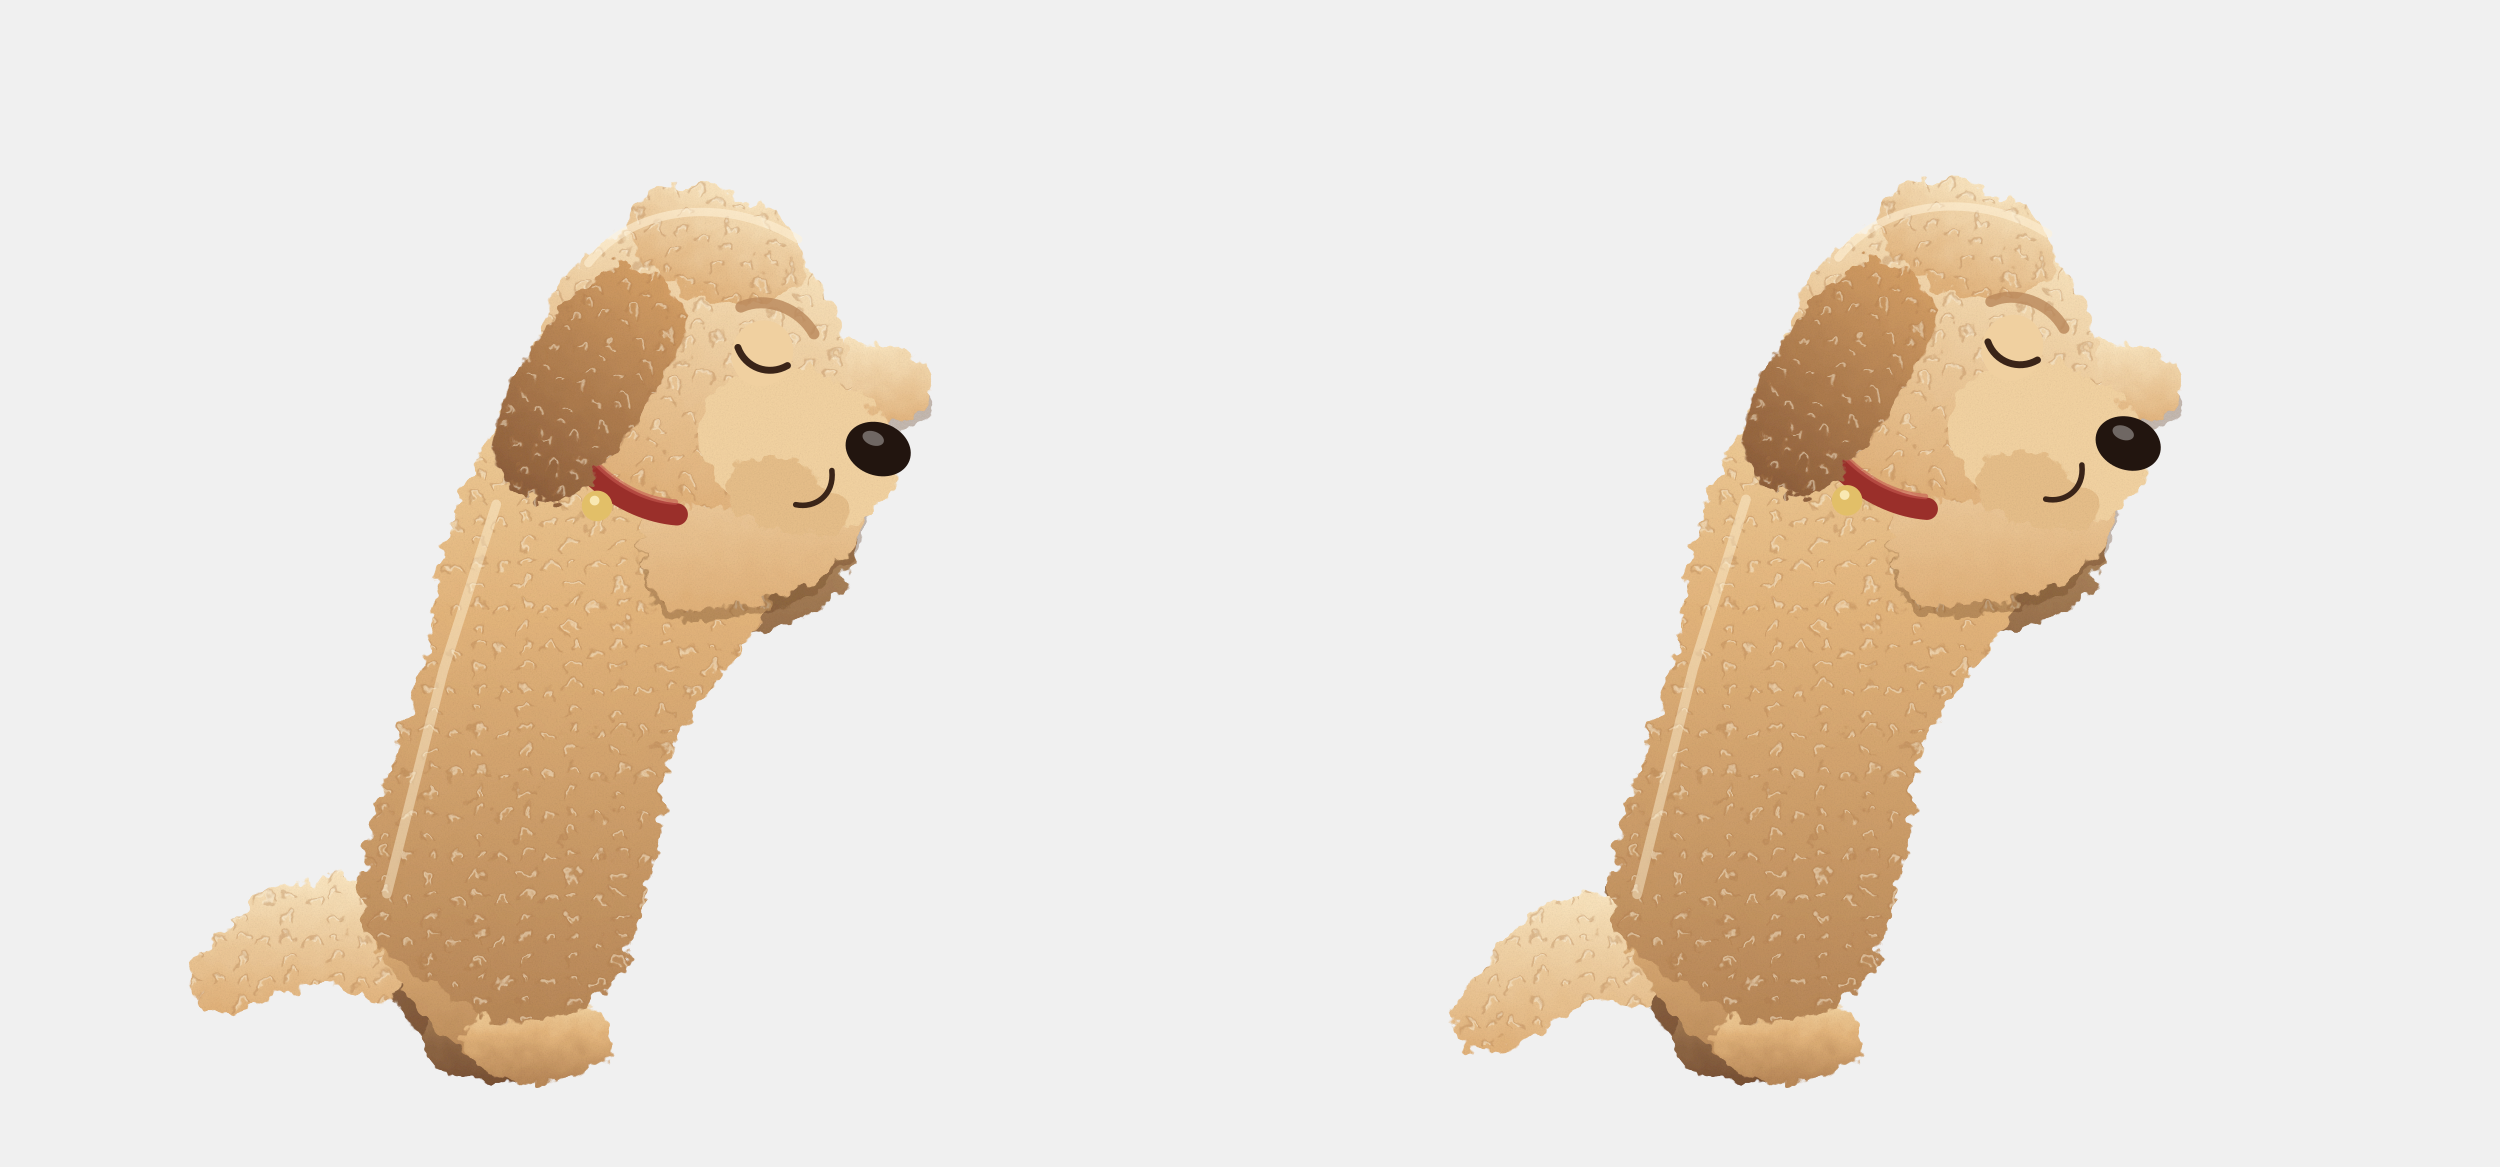
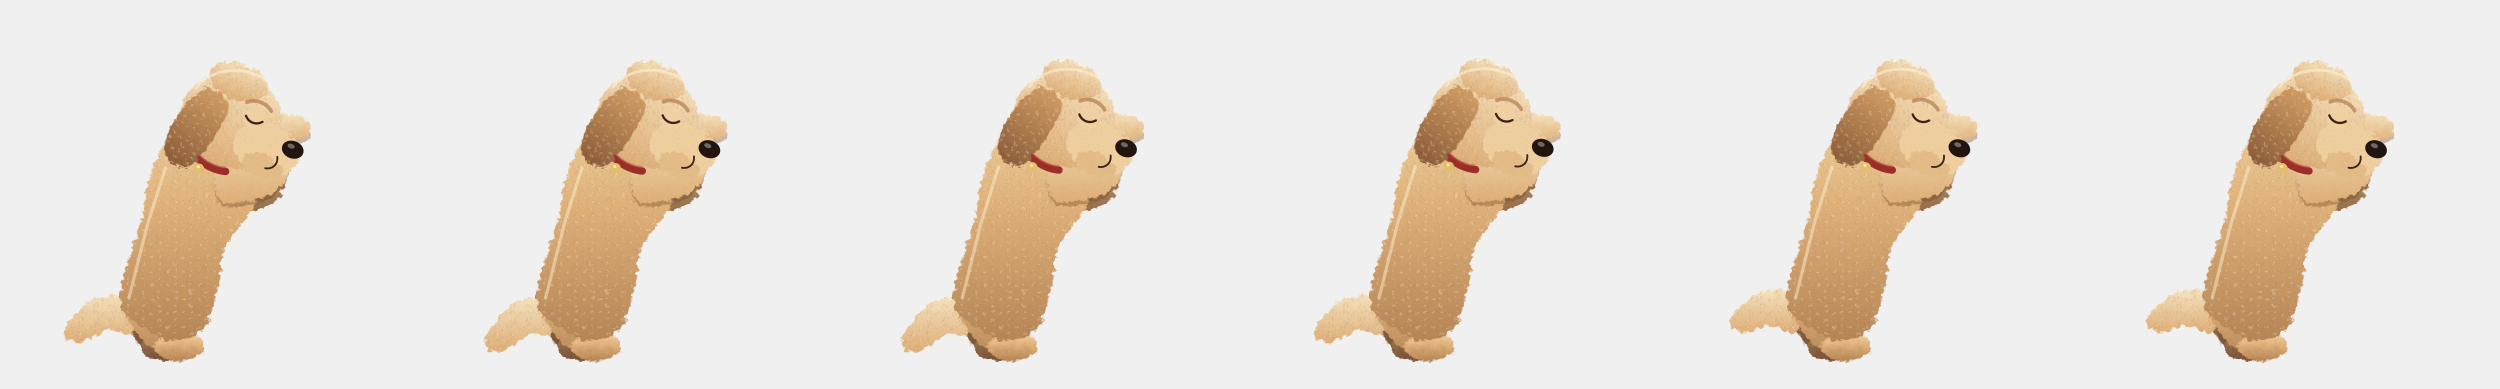
- <svg xmlns="http://www.w3.org/2000/svg" width="1800" height="840" viewBox="0 0 1800 840">
+ <svg xmlns="http://www.w3.org/2000/svg" width="5400" height="840" viewBox="0 0 5400 840">
  <defs>
    <filter id="fluffy" x="-15%" y="-15%" width="130%" height="130%">
      <feTurbulence type="fractalNoise" baseFrequency="0.07" numOctaves="3" seed="11" result="noise" />
      <feDisplacementMap in="SourceGraphic" in2="noise" scale="18" xChannelSelector="R" yChannelSelector="G" result="displaced" />
      <feTurbulence type="fractalNoise" baseFrequency="0.9" numOctaves="2" seed="5" result="fine" />
      <feColorMatrix in="fine" type="saturate" values="0" result="mono" />
      <feComponentTransfer in="mono" result="faint">
        <feFuncA type="table" tableValues="0 0.2" />
      </feComponentTransfer>
      <feComposite in="faint" in2="displaced" operator="in" result="grain" />
      <feBlend in="grain" in2="displaced" mode="multiply" />
    </filter>
    <filter id="grain" x="-10%" y="-10%" width="120%" height="120%">
      <feTurbulence type="fractalNoise" baseFrequency="0.85" numOctaves="2" seed="4" result="noise" />
      <feColorMatrix in="noise" type="saturate" values="0" result="mono" />
      <feComponentTransfer in="mono" result="faint">
        <feFuncA type="table" tableValues="0 0.16" />
      </feComponentTransfer>
      <feComposite in="faint" in2="SourceGraphic" operator="in" result="grain_on_shape" />
      <feBlend in="grain_on_shape" in2="SourceGraphic" mode="multiply" />
    </filter>
    <pattern id="curls" width="34" height="30" patternUnits="userSpaceOnUse">
      <path d="M 5,12 C 3,4 14,2 15,9 M 21,25 C 19,17 30,15 31,22 M 23,6 C 22,0 31,0 31,5" fill="none" stroke="#b07a4a" stroke-width="2" stroke-linecap="round" opacity="0.32" />
      <path d="M 7,9 C 7,5 12,4 13,8 M 23,22 C 23,18 28,17 29,21 M 25,4 C 25,2 29,2 29,4" fill="none" stroke="#fff4dc" stroke-width="1.8" stroke-linecap="round" opacity="0.5" />
    </pattern>
    <linearGradient id="coat" x1="0" y1="0" x2="0" y2="1">
      <stop offset="0" stop-color="#f8dcaa" />
      <stop offset="0.45" stop-color="#e4b57c" />
      <stop offset="1" stop-color="#b98858" />
    </linearGradient>
    <linearGradient id="coat_dark" x1="0" y1="0" x2="0" y2="1">
      <stop offset="0" stop-color="#d9a76e" />
      <stop offset="1" stop-color="#94643f" />
    </linearGradient>
    <linearGradient id="coat_light" x1="0" y1="0" x2="0" y2="1">
      <stop offset="0" stop-color="#fbe6c0" />
      <stop offset="1" stop-color="#e2b27a" />
    </linearGradient>
    <linearGradient id="ear" x1="0" y1="0" x2="0" y2="1">
      <stop offset="0" stop-color="#d6a066" />
      <stop offset="1" stop-color="#8e5f3b" />
    </linearGradient>
    <radialGradient id="eye_shine" cx="0.35" cy="0.35" r="0.6">
      <stop offset="0" stop-color="#5a3a26" />
      <stop offset="1" stop-color="#160d08" />
    </radialGradient>
    <filter id="far_side">
      <feColorMatrix type="matrix" values="0.64 0 0 0 0 0 0.64 0 0 0 0 0 0.7 0 0 0 0 0 1 0" />
    </filter>
  </defs>
  <g id="frame_0" transform="translate(420,760)">
    <g filter="url(#fluffy)">
      <g filter="url(#far_side)">
        <path d="M 51.5,-303 C 73.9,-291.6 156.7,-304.1 180.2,-330.3 C 203.8,-356.5 201.8,-437.6 192.9,-459.9 C 184.1,-482.2 138.1,-476.7 127.1,-464.1 C 116,-451.4 140.1,-395 126.6,-384.1 C 113,-373.2 58.2,-412.3 45.7,-398.8 C 33.2,-385.3 29,-314.4 51.5,-303 Z" fill="url(#coat)" />
        <ellipse cx="168" cy="-462" rx="54" ry="31" fill="url(#coat)" />
        <path d="M -37.1,-182.1 C -62.6,-191.3 -155,-147.1 -165.1,-115.8 C -175.2,-84.4 -118.1,-8.3 -97.7,6 C -77.2,20.3 -43.7,-15 -42.3,-30 C -41,-45 -94.5,-79.1 -89.4,-84.3 C -84.3,-89.4 -20.6,-44.4 -11.8,-60.7 C -3.1,-77 -11.5,-172.9 -37.1,-182.1 Z" fill="url(#coat_dark)" />
        <ellipse cx="-62" cy="-12" rx="54" ry="31" fill="url(#coat_dark)" />
      </g>
-       <path d="M -127.4,-111.7 C -139.1,-125.6 -183.7,-133 -209.1,-125.5 C -234.5,-118 -271.5,-82.4 -280,-66.8 C -288.6,-51.2 -274.6,-34.6 -260.3,-32 C -246,-29.4 -214.3,-49.3 -194,-51 C -173.7,-52.8 -149.6,-32.5 -138.5,-42.6 C -127.4,-52.8 -115.6,-97.9 -127.4,-111.7 Z" fill="url(#coat_light)" />
-       <path d="M -127.4,-111.7 C -139.1,-125.6 -183.7,-133 -209.1,-125.5 C -234.5,-118 -271.5,-82.4 -280,-66.8 C -288.6,-51.2 -274.6,-34.6 -260.3,-32 C -246,-29.4 -214.3,-49.3 -194,-51 C -173.7,-52.8 -149.6,-32.5 -138.5,-42.6 C -127.4,-52.8 -115.6,-97.9 -127.4,-111.7 Z" fill="url(#curls)" />
+       <path d="M -130.7,-112.1 C -143.3,-124.7 -186.5,-127.8 -211.1,-117.8 C -235.6,-107.8 -270.6,-68.8 -278,-52.3 C -285.4,-35.9 -270.3,-20.5 -255.4,-19.3 C -240.5,-18.1 -208.6,-41.4 -188.6,-45.2 C -168.6,-49 -144.9,-31.1 -135.2,-42.3 C -125.6,-53.4 -118.1,-99.5 -130.7,-112.1 Z" fill="url(#coat_light)" />
+       <path d="M -130.7,-112.1 C -143.3,-124.7 -186.5,-127.8 -211.1,-117.8 C -235.6,-107.8 -270.6,-68.8 -278,-52.3 C -285.4,-35.9 -270.3,-20.5 -255.4,-19.3 C -240.5,-18.1 -208.6,-41.4 -188.6,-45.2 C -168.6,-49 -144.9,-31.1 -135.2,-42.3 C -125.6,-53.4 -118.1,-99.5 -130.7,-112.1 Z" fill="url(#curls)" />
      <path d="M -49.2,-196.5 C -76.7,-198.6 -150.1,-131.6 -152.8,-97 C -155.5,-62.5 -88.2,0.4 -65.2,10.8 C -42.2,21.2 -14.3,-19.2 -14.8,-34.8 C -15.2,-50.4 -72.5,-74.5 -68,-82.8 C -63.5,-91 9.3,-65.4 12.4,-84.3 C 15.6,-103.3 -21.6,-194.4 -49.2,-196.5 Z" fill="url(#coat)" />
      <ellipse cx="-32" cy="-12" rx="54" ry="31" fill="url(#coat)" />
      <path d="M -83.4,-35.2 C -103.5,-46 -143.6,-68.4 -155.3,-89.5 C -166.9,-110.7 -159.8,-130.3 -153.1,-162.3 C -146.4,-194.4 -126.1,-241.5 -115.1,-281.8 C -104,-322.2 -106.6,-359.7 -86.6,-404.4 C -66.5,-449.1 -21.1,-549.1 5,-550 C 31.1,-550.9 59.3,-426.8 70,-410 C 80.7,-393.2 59.1,-451.2 69.4,-449.2 C 79.7,-447.2 120.4,-417.2 131.8,-397.9 C 143.1,-378.6 148.3,-362.1 137.4,-333.1 C 126.4,-304.2 80.1,-254.9 66,-224.2 C 51.9,-193.6 59.9,-177.7 52.7,-149.3 C 45.4,-120.9 36.8,-74.8 22.3,-54 C 7.9,-33.3 -16.6,-27.9 -34.2,-24.8 C -51.8,-21.6 -63.2,-24.4 -83.4,-35.2 Z" fill="url(#coat)" />
      <path d="M -83.4,-35.2 C -103.5,-46 -143.6,-68.4 -155.3,-89.5 C -166.9,-110.7 -159.8,-130.3 -153.1,-162.3 C -146.4,-194.4 -126.1,-241.5 -115.1,-281.8 C -104,-322.2 -106.6,-359.7 -86.6,-404.4 C -66.5,-449.1 -21.1,-549.1 5,-550 C 31.1,-550.9 59.3,-426.8 70,-410 C 80.7,-393.2 59.1,-451.2 69.4,-449.2 C 79.7,-447.2 120.4,-417.2 131.8,-397.9 C 143.1,-378.6 148.3,-362.1 137.4,-333.1 C 126.4,-304.2 80.1,-254.9 66,-224.2 C 51.9,-193.6 59.9,-177.7 52.7,-149.3 C 45.4,-120.9 36.8,-74.8 22.3,-54 C 7.9,-33.3 -16.6,-27.9 -34.2,-24.8 C -51.8,-21.6 -63.2,-24.4 -83.4,-35.2 Z" fill="url(#curls)" />
      <g transform="translate(0,8)" opacity="0.35">
        <path d="M 59.8,-324.2 C 82,-313.8 155.8,-328.5 182.6,-353.2 C 209.4,-377.9 224.4,-449.5 220.6,-472.6 C 216.7,-495.6 173.6,-501.8 159.4,-491.4 C 145.2,-481.1 153.7,-422.8 135.4,-410.2 C 117.1,-397.6 62.1,-430 49.5,-415.7 C 36.9,-401.4 37.6,-334.7 59.8,-324.2 Z" fill="#6b4320" />
        <ellipse cx="198" cy="-482" rx="54" ry="31" fill="#6b4320" />
      </g>
      <path d="M 59.8,-324.2 C 82,-313.8 155.8,-328.5 182.6,-353.2 C 209.4,-377.9 224.4,-449.5 220.6,-472.6 C 216.7,-495.6 173.6,-501.8 159.4,-491.4 C 145.2,-481.1 153.7,-422.8 135.4,-410.2 C 117.1,-397.6 62.1,-430 49.5,-415.7 C 36.9,-401.4 37.6,-334.7 59.8,-324.2 Z" fill="url(#coat_light)" />
      <ellipse cx="198" cy="-482" rx="54" ry="31" fill="url(#coat_light)" />
    </g>
    <path d="M -141.4,-116.6 L -100.8,-277.3 L -62.7,-396.8" fill="none" stroke="#fff3d8" stroke-width="7" stroke-linecap="round" opacity="0.45" />
    <g transform="translate(80,-500) rotate(20.1)">
      <g filter="url(#fluffy)">
        <ellipse cx="0" cy="0" rx="112" ry="104" fill="url(#coat_light)" />
        <ellipse cx="0" cy="0" rx="112" ry="104" fill="url(#curls)" />
        <ellipse cx="-14" cy="-84" rx="66" ry="40" fill="url(#coat_light)" />
        <ellipse cx="-14" cy="-84" rx="66" ry="40" fill="url(#curls)" />
        <ellipse cx="92" cy="34" rx="74" ry="56" fill="#f3d3a2" />
        <ellipse cx="96" cy="70" rx="46" ry="26" fill="#e7bf8a" />
      </g>
      <path d="M 120,40 C 128,56 118,70 104,72" fill="none" stroke="#3a2418" stroke-width="4" stroke-linecap="round" />
      <ellipse cx="146" cy="14" rx="24" ry="19" fill="#22150f" />
      <ellipse cx="140" cy="8" rx="8" ry="5" fill="#ffffff" opacity="0.35" />
      <ellipse cx="44" cy="-22" rx="19" ry="21" fill="url(#eye_shine)" />
      <circle cx="50" cy="-30" r="6" fill="#ffffff" opacity="0.9" />
      <circle cx="38" cy="-14" r="2.5" fill="#ffffff" opacity="0.5" />
      <path d="M 18,-48 C 32,-62 58,-62 74,-48" fill="none" stroke="#b9875a" stroke-width="8" stroke-linecap="round" opacity="0.8" />
      <path d="M -96,-40 C -80,-90 -20,-120 40,-108" fill="none" stroke="#fff3d8" stroke-width="6" stroke-linecap="round" opacity="0.55" />
      <path d="M -86,64 C -60,104 -10,118 26,108" fill="none" stroke="#9a2f2a" stroke-width="16" stroke-linecap="round" />
      <path d="M -80,60 C -56,96 -10,110 22,100" fill="none" stroke="#c45a50" stroke-width="4" stroke-linecap="round" opacity="0.6" />
      <circle cx="-30" cy="122" r="11" fill="#e2bf68" />
      <circle cx="-33" cy="119" r="3.5" fill="#fff2c4" opacity="0.8" />
      <ellipse cx="44" cy="-22" rx="22" ry="24" fill="#f0d0a0" />
      <path d="M 26,-20 C 36,-8 54,-8 64,-20" fill="none" stroke="#3a2418" stroke-width="5" stroke-linecap="round" />
    </g>
    <g transform="translate(52.9,-548.2) rotate(34.4) scale(0.92)">
      <g filter="url(#fluffy)">
        <path d="M -40,0 C -62,40 -64,120 -40,170 C -20,196 20,196 34,168 C 50,120 44,40 30,0 C 10,-14 -20,-14 -40,0 Z" fill="url(#ear)" />
        <path d="M -40,0 C -62,40 -64,120 -40,170 C -20,196 20,196 34,168 C 50,120 44,40 30,0 C 10,-14 -20,-14 -40,0 Z" fill="url(#curls)" />
      </g>
    </g>
  </g>
  <g id="frame_1" transform="translate(1320,760)">
    <g filter="url(#fluffy)">
      <g filter="url(#far_side)">
+         <path d="M 51,-304 C 73.3,-292.4 156.5,-304.2 180.2,-330.2 C 203.8,-356.2 201.8,-437.6 192.9,-459.9 C 184.1,-482.3 138.1,-476.7 127.1,-464.1 C 116,-451.4 140.2,-394.9 126.8,-384.2 C 113.3,-373.5 58.8,-413.3 46.2,-399.9 C 33.6,-386.5 28.7,-315.6 51,-304 Z" fill="url(#coat)" />
+         <ellipse cx="168" cy="-462" rx="54" ry="31" fill="url(#coat)" />
+         <path d="M -37,-182.1 C -62.6,-191.3 -155,-147.2 -165.1,-115.8 C -175.2,-84.5 -118.1,-8.3 -97.7,6 C -77.2,20.3 -43.7,-14.9 -42.3,-30 C -40.9,-45 -94.5,-79.2 -89.4,-84.3 C -84.3,-89.4 -20.5,-44.4 -11.8,-60.7 C -3.1,-77 -11.5,-172.9 -37,-182.1 Z" fill="url(#coat_dark)" />
+         <ellipse cx="-62" cy="-12" rx="54" ry="31" fill="url(#coat_dark)" />
+       </g>
+       <path d="M -136.7,-111.9 C -150.6,-122.2 -190.1,-118 -212.5,-104 C -234.9,-90 -265.7,-45.6 -271,-28 C -276.2,-10.5 -259.5,2.9 -244,1.5 C -228.5,0.1 -197,-29.1 -177.9,-36.4 C -158.7,-43.7 -135.9,-29.7 -129,-42.3 C -122.2,-54.9 -122.8,-101.6 -136.7,-111.9 Z" fill="url(#coat_light)" />
+       <path d="M -136.7,-111.9 C -150.6,-122.2 -190.1,-118 -212.5,-104 C -234.9,-90 -265.7,-45.6 -271,-28 C -276.2,-10.5 -259.5,2.9 -244,1.5 C -228.5,0.1 -197,-29.1 -177.9,-36.4 C -158.7,-43.7 -135.9,-29.7 -129,-42.3 C -122.2,-54.9 -122.8,-101.6 -136.7,-111.9 Z" fill="url(#curls)" />
+       <path d="M -49.2,-196.6 C -76.7,-198.7 -150.1,-131.6 -152.8,-97 C -155.5,-62.5 -88.2,0.4 -65.2,10.8 C -42.2,21.2 -14.3,-19.2 -14.8,-34.8 C -15.2,-50.4 -72.5,-74.5 -68,-82.8 C -63.5,-91 9.3,-65.4 12.4,-84.4 C 15.6,-103.4 -21.7,-194.5 -49.2,-196.6 Z" fill="url(#coat)" />
+       <ellipse cx="-32" cy="-12" rx="54" ry="31" fill="url(#coat)" />
+       <path d="M -83.2,-35.1 C -103.4,-45.9 -143.5,-68.2 -155.2,-89.4 C -166.8,-110.6 -159.8,-130 -153.1,-162.2 C -146.4,-194.3 -126.2,-241.7 -115.1,-282.2 C -104,-322.7 -106.6,-360.5 -86.6,-405.3 C -66.6,-450.1 -21.1,-550 5,-551 C 31.1,-552 59.3,-427.8 70,-411 C 80.7,-394.2 59,-452.3 69.3,-450.3 C 79.5,-448.3 120.3,-418.4 131.7,-399 C 143.1,-379.7 148.4,-363.3 137.4,-334.3 C 126.5,-305.3 80.2,-255.6 66,-224.8 C 51.9,-194 59.9,-177.9 52.6,-149.4 C 45.4,-121 36.9,-74.9 22.4,-54.1 C 8,-33.3 -16.4,-28 -34,-24.8 C -51.6,-21.6 -63,-24.4 -83.2,-35.1 Z" fill="url(#coat)" />
+       <path d="M -83.2,-35.1 C -103.4,-45.9 -143.5,-68.2 -155.2,-89.4 C -166.8,-110.6 -159.8,-130 -153.1,-162.2 C -146.4,-194.3 -126.2,-241.7 -115.1,-282.2 C -104,-322.7 -106.6,-360.5 -86.6,-405.3 C -66.6,-450.1 -21.1,-550 5,-551 C 31.1,-552 59.3,-427.8 70,-411 C 80.7,-394.2 59,-452.3 69.3,-450.3 C 79.5,-448.3 120.3,-418.4 131.7,-399 C 143.1,-379.7 148.4,-363.3 137.4,-334.3 C 126.5,-305.3 80.2,-255.6 66,-224.8 C 51.9,-194 59.9,-177.9 52.6,-149.4 C 45.4,-121 36.9,-74.9 22.4,-54.1 C 8,-33.3 -16.4,-28 -34,-24.8 C -51.6,-21.6 -63,-24.4 -83.2,-35.1 Z" fill="url(#curls)" />
+       <g transform="translate(0,8)" opacity="0.35">
+         <path d="M 59.3,-325.2 C 81.4,-314.6 155.7,-328.5 182.6,-353 C 209.4,-377.6 224.4,-449.5 220.6,-472.6 C 216.7,-495.6 173.6,-501.8 159.4,-491.4 C 145.3,-481 153.9,-422.7 135.6,-410.3 C 117.4,-397.8 62.7,-430.9 50,-416.8 C 37.3,-402.6 37.2,-335.9 59.3,-325.2 Z" fill="#6b4320" />
+         <ellipse cx="198" cy="-482" rx="54" ry="31" fill="#6b4320" />
+       </g>
+       <path d="M 59.3,-325.2 C 81.4,-314.6 155.7,-328.5 182.6,-353 C 209.4,-377.6 224.4,-449.5 220.6,-472.6 C 216.7,-495.6 173.6,-501.8 159.4,-491.4 C 145.3,-481 153.9,-422.7 135.6,-410.3 C 117.4,-397.8 62.7,-430.9 50,-416.8 C 37.3,-402.6 37.2,-335.9 59.3,-325.2 Z" fill="url(#coat_light)" />
+       <ellipse cx="198" cy="-482" rx="54" ry="31" fill="url(#coat_light)" />
+     </g>
+     <path d="M -141.4,-116.5 L -100.8,-277.7 L -62.8,-397.7" fill="none" stroke="#fff3d8" stroke-width="7" stroke-linecap="round" opacity="0.45" />
+     <g transform="translate(80,-501) rotate(20.1)">
+       <g filter="url(#fluffy)">
+         <ellipse cx="0" cy="0" rx="112" ry="104" fill="url(#coat_light)" />
+         <ellipse cx="0" cy="0" rx="112" ry="104" fill="url(#curls)" />
+         <ellipse cx="-14" cy="-84" rx="66" ry="40" fill="url(#coat_light)" />
+         <ellipse cx="-14" cy="-84" rx="66" ry="40" fill="url(#curls)" />
+         <ellipse cx="92" cy="34" rx="74" ry="56" fill="#f3d3a2" />
+         <ellipse cx="96" cy="70" rx="46" ry="26" fill="#e7bf8a" />
+       </g>
+       <path d="M 120,40 C 128,56 118,70 104,72" fill="none" stroke="#3a2418" stroke-width="4" stroke-linecap="round" />
+       <ellipse cx="146" cy="14" rx="24" ry="19" fill="#22150f" />
+       <ellipse cx="140" cy="8" rx="8" ry="5" fill="#ffffff" opacity="0.35" />
+       <ellipse cx="44" cy="-22" rx="19" ry="21" fill="url(#eye_shine)" />
+       <circle cx="50" cy="-30" r="6" fill="#ffffff" opacity="0.9" />
+       <circle cx="38" cy="-14" r="2.5" fill="#ffffff" opacity="0.5" />
+       <path d="M 18,-48 C 32,-62 58,-62 74,-48" fill="none" stroke="#b9875a" stroke-width="8" stroke-linecap="round" opacity="0.8" />
+       <path d="M -96,-40 C -80,-90 -20,-120 40,-108" fill="none" stroke="#fff3d8" stroke-width="6" stroke-linecap="round" opacity="0.55" />
+       <path d="M -86,64 C -60,104 -10,118 26,108" fill="none" stroke="#9a2f2a" stroke-width="16" stroke-linecap="round" />
+       <path d="M -80,60 C -56,96 -10,110 22,100" fill="none" stroke="#c45a50" stroke-width="4" stroke-linecap="round" opacity="0.6" />
+       <circle cx="-30" cy="122" r="11" fill="#e2bf68" />
+       <circle cx="-33" cy="119" r="3.5" fill="#fff2c4" opacity="0.8" />
+       <ellipse cx="44" cy="-22" rx="22" ry="24" fill="#f0d0a0" />
+       <path d="M 26,-20 C 36,-8 54,-8 64,-20" fill="none" stroke="#3a2418" stroke-width="5" stroke-linecap="round" />
+     </g>
+     <g transform="translate(52.9,-549.2) rotate(34.4) scale(0.92)">
+       <g filter="url(#fluffy)">
+         <path d="M -40,0 C -62,40 -64,120 -40,170 C -20,196 20,196 34,168 C 50,120 44,40 30,0 C 10,-14 -20,-14 -40,0 Z" fill="url(#ear)" />
+         <path d="M -40,0 C -62,40 -64,120 -40,170 C -20,196 20,196 34,168 C 50,120 44,40 30,0 C 10,-14 -20,-14 -40,0 Z" fill="url(#curls)" />
+       </g>
+     </g>
+   </g>
+   <g id="frame_2" transform="translate(2220,760)">
+     <g filter="url(#fluffy)">
+       <g filter="url(#far_side)">
+         <path d="M 50.1,-306 C 72.2,-294 156.2,-304.3 180,-329.9 C 203.8,-355.6 201.8,-437.6 192.9,-460 C 184.1,-482.3 138,-476.6 127.1,-464 C 116.1,-451.4 140.4,-394.8 127.1,-384.5 C 113.8,-374.1 60,-415.1 47.2,-402 C 34.3,-388.9 27.9,-318.1 50.1,-306 Z" fill="url(#coat)" />
+         <ellipse cx="168" cy="-462" rx="54" ry="31" fill="url(#coat)" />
+         <path d="M -37,-182.2 C -62.6,-191.4 -154.9,-147.2 -165,-115.8 C -175.1,-84.5 -118.1,-8.3 -97.7,6 C -77.2,20.3 -43.7,-14.9 -42.3,-30 C -40.9,-45 -94.4,-79.2 -89.3,-84.3 C -84.2,-89.4 -20.5,-44.5 -11.7,-60.8 C -3,-77.1 -11.5,-173 -37,-182.2 Z" fill="url(#coat_dark)" />
+         <ellipse cx="-62" cy="-12" rx="54" ry="31" fill="url(#coat_dark)" />
+       </g>
+       <path d="M -136.6,-111.7 C -150.5,-121.9 -190,-117.8 -212.3,-103.8 C -234.7,-89.8 -265.6,-45.4 -270.8,-27.8 C -276.1,-10.3 -259.4,3.1 -243.8,1.7 C -228.3,0.3 -196.9,-28.8 -177.7,-36.1 C -158.5,-43.4 -135.7,-29.5 -128.8,-42.1 C -122,-54.7 -122.6,-101.4 -136.6,-111.7 Z" fill="url(#coat_light)" />
+       <path d="M -136.6,-111.7 C -150.5,-121.9 -190,-117.8 -212.3,-103.8 C -234.7,-89.8 -265.6,-45.4 -270.8,-27.8 C -276.1,-10.3 -259.4,3.1 -243.8,1.7 C -228.3,0.3 -196.9,-28.8 -177.7,-36.1 C -158.5,-43.4 -135.7,-29.5 -128.8,-42.1 C -122,-54.7 -122.6,-101.4 -136.6,-111.7 Z" fill="url(#curls)" />
+       <path d="M -49.2,-196.6 C -76.8,-198.7 -150.1,-131.6 -152.8,-97.1 C -155.4,-62.5 -88.2,0.4 -65.2,10.8 C -42.2,21.2 -14.3,-19.2 -14.8,-34.8 C -15.2,-50.4 -72.5,-74.5 -68,-82.8 C -63.4,-91.1 9.4,-65.5 12.5,-84.5 C 15.6,-103.5 -21.7,-194.5 -49.2,-196.6 Z" fill="url(#coat)" />
+       <ellipse cx="-32" cy="-12" rx="54" ry="31" fill="url(#coat)" />
+       <path d="M -82.9,-35 C -103.2,-45.8 -143.4,-68 -155.1,-89.1 C -166.8,-110.3 -159.8,-129.6 -153.2,-161.9 C -146.5,-194.2 -126.3,-242.1 -115.2,-282.9 C -104.1,-323.8 -106.8,-362 -86.7,-407 C -66.7,-452 -21.1,-552 5,-553 C 31.1,-554 59.3,-429.8 70,-413 C 80.7,-396.2 58.8,-454.4 69,-452.4 C 79.3,-450.5 120.2,-420.6 131.6,-401.3 C 143,-382 148.4,-365.8 137.5,-336.6 C 126.6,-307.4 80.2,-257.2 66.1,-226 C 52,-194.9 59.9,-178.3 52.6,-149.7 C 45.4,-121.1 37.1,-75.1 22.7,-54.3 C 8.3,-33.5 -16.1,-28.1 -33.7,-24.8 C -51.3,-21.6 -62.7,-24.3 -82.9,-35 Z" fill="url(#coat)" />
+       <path d="M -82.9,-35 C -103.2,-45.8 -143.4,-68 -155.1,-89.1 C -166.8,-110.3 -159.8,-129.6 -153.2,-161.9 C -146.5,-194.2 -126.3,-242.1 -115.2,-282.9 C -104.1,-323.8 -106.8,-362 -86.7,-407 C -66.7,-452 -21.1,-552 5,-553 C 31.1,-554 59.3,-429.8 70,-413 C 80.7,-396.2 58.8,-454.4 69,-452.4 C 79.3,-450.5 120.2,-420.6 131.6,-401.3 C 143,-382 148.4,-365.8 137.5,-336.6 C 126.6,-307.4 80.2,-257.2 66.1,-226 C 52,-194.9 59.9,-178.3 52.6,-149.7 C 45.4,-121.1 37.1,-75.1 22.7,-54.3 C 8.3,-33.5 -16.1,-28.1 -33.7,-24.8 C -51.3,-21.6 -62.7,-24.3 -82.9,-35 Z" fill="url(#curls)" />
+       <g transform="translate(0,8)" opacity="0.35">
+         <path d="M 58.3,-327.2 C 80.3,-316.2 155.4,-328.5 182.5,-352.8 C 209.5,-377 224.4,-449.5 220.6,-472.6 C 216.8,-495.7 173.5,-501.7 159.4,-491.4 C 145.3,-481 154.2,-422.5 136.1,-410.4 C 118,-398.4 63.8,-432.8 50.9,-418.9 C 37.9,-405.1 36.4,-338.3 58.3,-327.2 Z" fill="#6b4320" />
+         <ellipse cx="198" cy="-482" rx="54" ry="31" fill="#6b4320" />
+       </g>
+       <path d="M 58.3,-327.2 C 80.3,-316.2 155.4,-328.5 182.5,-352.8 C 209.5,-377 224.4,-449.5 220.6,-472.6 C 216.8,-495.7 173.5,-501.7 159.4,-491.4 C 145.3,-481 154.2,-422.5 136.1,-410.4 C 118,-398.4 63.8,-432.8 50.9,-418.9 C 37.9,-405.1 36.4,-338.3 58.3,-327.2 Z" fill="url(#coat_light)" />
+       <ellipse cx="198" cy="-482" rx="54" ry="31" fill="url(#coat_light)" />
+     </g>
+     <path d="M -141.3,-116.3 L -100.9,-278.5 L -62.9,-399.5" fill="none" stroke="#fff3d8" stroke-width="7" stroke-linecap="round" opacity="0.45" />
+     <g transform="translate(80,-503) rotate(20.1)">
+       <g filter="url(#fluffy)">
+         <ellipse cx="0" cy="0" rx="112" ry="104" fill="url(#coat_light)" />
+         <ellipse cx="0" cy="0" rx="112" ry="104" fill="url(#curls)" />
+         <ellipse cx="-14" cy="-84" rx="66" ry="40" fill="url(#coat_light)" />
+         <ellipse cx="-14" cy="-84" rx="66" ry="40" fill="url(#curls)" />
+         <ellipse cx="92" cy="34" rx="74" ry="56" fill="#f3d3a2" />
+         <ellipse cx="96" cy="70" rx="46" ry="26" fill="#e7bf8a" />
+       </g>
+       <path d="M 120,40 C 128,56 118,70 104,72" fill="none" stroke="#3a2418" stroke-width="4" stroke-linecap="round" />
+       <ellipse cx="146" cy="14" rx="24" ry="19" fill="#22150f" />
+       <ellipse cx="140" cy="8" rx="8" ry="5" fill="#ffffff" opacity="0.35" />
+       <ellipse cx="44" cy="-22" rx="19" ry="21" fill="url(#eye_shine)" />
+       <circle cx="50" cy="-30" r="6" fill="#ffffff" opacity="0.9" />
+       <circle cx="38" cy="-14" r="2.5" fill="#ffffff" opacity="0.5" />
+       <path d="M 18,-48 C 32,-62 58,-62 74,-48" fill="none" stroke="#b9875a" stroke-width="8" stroke-linecap="round" opacity="0.8" />
+       <path d="M -96,-40 C -80,-90 -20,-120 40,-108" fill="none" stroke="#fff3d8" stroke-width="6" stroke-linecap="round" opacity="0.55" />
+       <path d="M -86,64 C -60,104 -10,118 26,108" fill="none" stroke="#9a2f2a" stroke-width="16" stroke-linecap="round" />
+       <path d="M -80,60 C -56,96 -10,110 22,100" fill="none" stroke="#c45a50" stroke-width="4" stroke-linecap="round" opacity="0.6" />
+       <circle cx="-30" cy="122" r="11" fill="#e2bf68" />
+       <circle cx="-33" cy="119" r="3.5" fill="#fff2c4" opacity="0.8" />
+       <ellipse cx="44" cy="-22" rx="22" ry="24" fill="#f0d0a0" />
+       <path d="M 26,-20 C 36,-8 54,-8 64,-20" fill="none" stroke="#3a2418" stroke-width="5" stroke-linecap="round" />
+     </g>
+     <g transform="translate(52.9,-551.2) rotate(34.4) scale(0.92)">
+       <g filter="url(#fluffy)">
+         <path d="M -40,0 C -62,40 -64,120 -40,170 C -20,196 20,196 34,168 C 50,120 44,40 30,0 C 10,-14 -20,-14 -40,0 Z" fill="url(#ear)" />
+         <path d="M -40,0 C -62,40 -64,120 -40,170 C -20,196 20,196 34,168 C 50,120 44,40 30,0 C 10,-14 -20,-14 -40,0 Z" fill="url(#curls)" />
+       </g>
+     </g>
+   </g>
+   <g id="frame_3" transform="translate(3120,760)">
+     <g filter="url(#fluffy)">
+       <g filter="url(#far_side)">
        <path d="M 49.6,-307.1 C 71.7,-294.9 156,-304.3 179.9,-329.8 C 203.8,-355.3 201.8,-437.6 192.9,-460 C 184.1,-482.4 138,-476.6 127.1,-464 C 116.1,-451.4 140.5,-394.8 127.3,-384.6 C 114.1,-374.4 60.6,-416 47.7,-403 C 34.7,-390.1 27.6,-319.3 49.6,-307.1 Z" fill="url(#coat)" />
        <ellipse cx="168" cy="-462" rx="54" ry="31" fill="url(#coat)" />
        <path d="M -37,-182.2 C -62.5,-191.4 -154.9,-147.2 -165,-115.9 C -175.1,-84.5 -118.1,-8.4 -97.7,6 C -77.2,20.3 -43.7,-14.9 -42.3,-30 C -40.9,-45 -94.4,-79.2 -89.3,-84.3 C -84.2,-89.5 -20.4,-44.5 -11.7,-60.8 C -3,-77.1 -11.4,-173 -37,-182.2 Z" fill="url(#coat_dark)" />
        <ellipse cx="-62" cy="-12" rx="54" ry="31" fill="url(#coat_dark)" />
      </g>
-       <path d="M -135.6,-111.6 C -149.4,-122.2 -189.5,-119 -212.2,-105.5 C -234.9,-92.1 -266.3,-48.3 -271.9,-30.9 C -277.4,-13.4 -260.9,0.2 -245.5,-0.9 C -230,-1.9 -198.4,-30.3 -179.1,-37.1 C -159.8,-43.9 -136.9,-29.5 -129.6,-41.9 C -122.4,-54.3 -121.9,-101 -135.6,-111.6 Z" fill="url(#coat_light)" />
-       <path d="M -135.6,-111.6 C -149.4,-122.2 -189.5,-119 -212.2,-105.5 C -234.9,-92.1 -266.3,-48.3 -271.9,-30.9 C -277.4,-13.4 -260.9,0.2 -245.5,-0.9 C -230,-1.9 -198.4,-30.3 -179.1,-37.1 C -159.8,-43.9 -136.9,-29.5 -129.6,-41.9 C -122.4,-54.3 -121.9,-101 -135.6,-111.6 Z" fill="url(#curls)" />
+       <path d="M -130.4,-111.7 C -143,-124.3 -186.2,-127.3 -210.7,-117.4 C -235.3,-107.4 -270.3,-68.3 -277.7,-51.9 C -285,-35.5 -270,-20.1 -255.1,-18.9 C -240.2,-17.7 -208.3,-40.9 -188.3,-44.8 C -168.2,-48.6 -144.5,-30.7 -134.9,-41.8 C -125.2,-53 -117.7,-99.1 -130.4,-111.7 Z" fill="url(#coat_light)" />
+       <path d="M -130.4,-111.7 C -143,-124.3 -186.2,-127.3 -210.7,-117.4 C -235.3,-107.4 -270.3,-68.3 -277.7,-51.9 C -285,-35.5 -270,-20.1 -255.1,-18.9 C -240.2,-17.7 -208.3,-40.9 -188.3,-44.8 C -168.2,-48.6 -144.5,-30.7 -134.9,-41.8 C -125.2,-53 -117.7,-99.1 -130.4,-111.7 Z" fill="url(#curls)" />
      <path d="M -49.3,-196.7 C -76.8,-198.7 -150.1,-131.6 -152.8,-97.1 C -155.4,-62.5 -88.2,0.4 -65.2,10.8 C -42.2,21.2 -14.3,-19.2 -14.8,-34.8 C -15.2,-50.4 -72.5,-74.5 -68,-82.8 C -63.4,-91.1 9.4,-65.6 12.5,-84.5 C 15.6,-103.5 -21.7,-194.6 -49.3,-196.7 Z" fill="url(#coat)" />
      <ellipse cx="-32" cy="-12" rx="54" ry="31" fill="url(#coat)" />
      <path d="M -82.8,-35 C -103,-45.7 -143.3,-67.9 -155,-89 C -166.7,-110.1 -159.8,-129.4 -153.2,-161.8 C -146.6,-194.2 -126.3,-242.3 -115.2,-283.3 C -104.2,-324.3 -106.8,-362.7 -86.8,-407.8 C -66.7,-453 -21.1,-553 5,-554 C 31.1,-555 59.3,-430.8 70,-414 C 80.7,-397.2 58.7,-455.4 68.9,-453.5 C 79.2,-451.6 120.1,-421.8 131.6,-402.5 C 143,-383.2 148.4,-367.1 137.5,-337.8 C 126.6,-308.4 80.3,-258 66.1,-226.6 C 52,-195.3 59.8,-178.6 52.6,-149.8 C 45.4,-121.1 37.1,-75.2 22.8,-54.4 C 8.4,-33.6 -16,-28.1 -33.6,-24.9 C -51.2,-21.6 -62.6,-24.3 -82.8,-35 Z" fill="url(#coat)" />
      <path d="M -82.8,-35 C -103,-45.7 -143.3,-67.9 -155,-89 C -166.7,-110.1 -159.8,-129.4 -153.2,-161.8 C -146.6,-194.2 -126.3,-242.3 -115.2,-283.3 C -104.2,-324.3 -106.8,-362.7 -86.8,-407.8 C -66.7,-453 -21.1,-553 5,-554 C 31.1,-555 59.3,-430.8 70,-414 C 80.7,-397.2 58.7,-455.4 68.9,-453.5 C 79.2,-451.6 120.1,-421.8 131.6,-402.5 C 143,-383.2 148.4,-367.1 137.5,-337.8 C 126.6,-308.4 80.3,-258 66.1,-226.6 C 52,-195.3 59.8,-178.6 52.6,-149.8 C 45.4,-121.1 37.1,-75.2 22.8,-54.4 C 8.4,-33.6 -16,-28.1 -33.6,-24.9 C -51.2,-21.6 -62.6,-24.3 -82.8,-35 Z" fill="url(#curls)" />
      <g transform="translate(0,8)" opacity="0.35">
        <path d="M 57.9,-328.3 C 79.7,-317 155.3,-328.6 182.4,-352.6 C 209.5,-376.7 224.4,-449.5 220.6,-472.7 C 216.8,-495.8 173.4,-501.7 159.4,-491.3 C 145.3,-481 154.3,-422.4 136.3,-410.5 C 118.3,-398.6 64.4,-433.7 51.3,-420 C 38.3,-406.3 36,-339.5 57.9,-328.3 Z" fill="#6b4320" />
        <ellipse cx="198" cy="-482" rx="54" ry="31" fill="#6b4320" />
      </g>
      <path d="M 57.9,-328.3 C 79.7,-317 155.3,-328.6 182.4,-352.6 C 209.5,-376.7 224.4,-449.5 220.6,-472.7 C 216.8,-495.8 173.4,-501.7 159.4,-491.3 C 145.3,-481 154.3,-422.4 136.3,-410.5 C 118.3,-398.6 64.4,-433.7 51.3,-420 C 38.3,-406.3 36,-339.5 57.9,-328.3 Z" fill="url(#coat_light)" />
      <ellipse cx="198" cy="-482" rx="54" ry="31" fill="url(#coat_light)" />
    </g>
    <path d="M -141.3,-116.1 L -100.9,-278.8 L -62.9,-400.4" fill="none" stroke="#fff3d8" stroke-width="7" stroke-linecap="round" opacity="0.45" />
    <g transform="translate(80,-504) rotate(20.1)">
      <g filter="url(#fluffy)">
        <ellipse cx="0" cy="0" rx="112" ry="104" fill="url(#coat_light)" />
        <ellipse cx="0" cy="0" rx="112" ry="104" fill="url(#curls)" />
        <ellipse cx="-14" cy="-84" rx="66" ry="40" fill="url(#coat_light)" />
        <ellipse cx="-14" cy="-84" rx="66" ry="40" fill="url(#curls)" />
        <ellipse cx="92" cy="34" rx="74" ry="56" fill="#f3d3a2" />
        <ellipse cx="96" cy="70" rx="46" ry="26" fill="#e7bf8a" />
      </g>
      <path d="M 120,40 C 128,56 118,70 104,72" fill="none" stroke="#3a2418" stroke-width="4" stroke-linecap="round" />
      <ellipse cx="146" cy="14" rx="24" ry="19" fill="#22150f" />
      <ellipse cx="140" cy="8" rx="8" ry="5" fill="#ffffff" opacity="0.35" />
      <ellipse cx="44" cy="-22" rx="19" ry="21" fill="url(#eye_shine)" />
      <circle cx="50" cy="-30" r="6" fill="#ffffff" opacity="0.9" />
      <circle cx="38" cy="-14" r="2.5" fill="#ffffff" opacity="0.5" />
      <path d="M 18,-48 C 32,-62 58,-62 74,-48" fill="none" stroke="#b9875a" stroke-width="8" stroke-linecap="round" opacity="0.8" />
      <path d="M -96,-40 C -80,-90 -20,-120 40,-108" fill="none" stroke="#fff3d8" stroke-width="6" stroke-linecap="round" opacity="0.55" />
      <path d="M -86,64 C -60,104 -10,118 26,108" fill="none" stroke="#9a2f2a" stroke-width="16" stroke-linecap="round" />
      <path d="M -80,60 C -56,96 -10,110 22,100" fill="none" stroke="#c45a50" stroke-width="4" stroke-linecap="round" opacity="0.6" />
      <circle cx="-30" cy="122" r="11" fill="#e2bf68" />
      <circle cx="-33" cy="119" r="3.5" fill="#fff2c4" opacity="0.8" />
      <ellipse cx="44" cy="-22" rx="22" ry="24" fill="#f0d0a0" />
      <path d="M 26,-20 C 36,-8 54,-8 64,-20" fill="none" stroke="#3a2418" stroke-width="5" stroke-linecap="round" />
    </g>
    <g transform="translate(52.9,-552.2) rotate(34.4) scale(0.92)">
      <g filter="url(#fluffy)">
        <path d="M -40,0 C -62,40 -64,120 -40,170 C -20,196 20,196 34,168 C 50,120 44,40 30,0 C 10,-14 -20,-14 -40,0 Z" fill="url(#ear)" />
        <path d="M -40,0 C -62,40 -64,120 -40,170 C -20,196 20,196 34,168 C 50,120 44,40 30,0 C 10,-14 -20,-14 -40,0 Z" fill="url(#curls)" />
      </g>
    </g>
  </g>
+   <g id="frame_4" transform="translate(4020,760)">
+     <g filter="url(#fluffy)">
+       <g filter="url(#far_side)">
+         <path d="M 50.1,-306 C 72.2,-294 156.2,-304.3 180,-329.9 C 203.8,-355.6 201.8,-437.6 192.9,-460 C 184.1,-482.3 138,-476.6 127.1,-464 C 116.1,-451.4 140.4,-394.8 127.1,-384.5 C 113.8,-374.1 60,-415.1 47.2,-402 C 34.3,-388.9 27.9,-318.1 50.1,-306 Z" fill="url(#coat)" />
+         <ellipse cx="168" cy="-462" rx="54" ry="31" fill="url(#coat)" />
+         <path d="M -37,-182.2 C -62.6,-191.4 -154.9,-147.2 -165,-115.8 C -175.1,-84.5 -118.1,-8.3 -97.7,6 C -77.2,20.3 -43.7,-14.9 -42.3,-30 C -40.9,-45 -94.4,-79.2 -89.3,-84.3 C -84.2,-89.4 -20.5,-44.5 -11.7,-60.8 C -3,-77.1 -11.5,-173 -37,-182.2 Z" fill="url(#coat_dark)" />
+         <ellipse cx="-62" cy="-12" rx="54" ry="31" fill="url(#coat_dark)" />
+       </g>
+       <path d="M -124.8,-111 C -135.8,-125.6 -181,-136.4 -206.9,-130.7 C -232.9,-125.1 -271,-92.1 -280.3,-77.1 C -289.7,-62.2 -276.6,-44.8 -262.8,-41.2 C -249,-37.6 -217.7,-55.1 -197.3,-55.3 C -177,-55.6 -152.7,-33.5 -140.6,-42.8 C -128.5,-52.1 -113.7,-96.3 -124.8,-111 Z" fill="url(#coat_light)" />
+       <path d="M -124.8,-111 C -135.8,-125.6 -181,-136.4 -206.9,-130.7 C -232.9,-125.1 -271,-92.1 -280.3,-77.1 C -289.7,-62.2 -276.6,-44.8 -262.8,-41.2 C -249,-37.6 -217.7,-55.1 -197.3,-55.3 C -177,-55.6 -152.7,-33.5 -140.6,-42.8 C -128.5,-52.1 -113.7,-96.3 -124.8,-111 Z" fill="url(#curls)" />
+       <path d="M -49.2,-196.6 C -76.8,-198.7 -150.1,-131.6 -152.8,-97.1 C -155.4,-62.5 -88.2,0.4 -65.2,10.8 C -42.2,21.2 -14.3,-19.2 -14.8,-34.8 C -15.2,-50.4 -72.5,-74.5 -68,-82.8 C -63.4,-91.1 9.4,-65.5 12.5,-84.5 C 15.6,-103.5 -21.7,-194.5 -49.2,-196.6 Z" fill="url(#coat)" />
+       <ellipse cx="-32" cy="-12" rx="54" ry="31" fill="url(#coat)" />
+       <path d="M -82.9,-35 C -103.2,-45.8 -143.4,-68 -155.1,-89.1 C -166.8,-110.3 -159.8,-129.6 -153.2,-161.9 C -146.5,-194.2 -126.3,-242.1 -115.2,-282.9 C -104.1,-323.8 -106.8,-362 -86.7,-407 C -66.7,-452 -21.1,-552 5,-553 C 31.1,-554 59.3,-429.8 70,-413 C 80.7,-396.2 58.8,-454.4 69,-452.4 C 79.3,-450.5 120.2,-420.6 131.6,-401.3 C 143,-382 148.4,-365.8 137.5,-336.6 C 126.6,-307.4 80.2,-257.2 66.1,-226 C 52,-194.9 59.9,-178.3 52.6,-149.7 C 45.4,-121.1 37.1,-75.1 22.7,-54.3 C 8.3,-33.5 -16.1,-28.1 -33.7,-24.8 C -51.3,-21.6 -62.7,-24.3 -82.9,-35 Z" fill="url(#coat)" />
+       <path d="M -82.9,-35 C -103.2,-45.8 -143.4,-68 -155.1,-89.1 C -166.8,-110.3 -159.8,-129.6 -153.2,-161.9 C -146.5,-194.2 -126.3,-242.1 -115.2,-282.9 C -104.1,-323.8 -106.8,-362 -86.7,-407 C -66.7,-452 -21.1,-552 5,-553 C 31.1,-554 59.3,-429.8 70,-413 C 80.7,-396.2 58.8,-454.4 69,-452.4 C 79.3,-450.5 120.2,-420.6 131.6,-401.3 C 143,-382 148.4,-365.8 137.5,-336.6 C 126.6,-307.4 80.2,-257.2 66.1,-226 C 52,-194.9 59.9,-178.3 52.6,-149.7 C 45.4,-121.1 37.1,-75.1 22.7,-54.3 C 8.3,-33.5 -16.1,-28.1 -33.7,-24.8 C -51.3,-21.6 -62.7,-24.3 -82.9,-35 Z" fill="url(#curls)" />
+       <g transform="translate(0,8)" opacity="0.35">
+         <path d="M 58.3,-327.2 C 80.3,-316.2 155.4,-328.5 182.5,-352.8 C 209.5,-377 224.4,-449.5 220.6,-472.6 C 216.8,-495.7 173.5,-501.7 159.4,-491.4 C 145.3,-481 154.2,-422.5 136.1,-410.4 C 118,-398.4 63.8,-432.8 50.9,-418.9 C 37.9,-405.1 36.4,-338.3 58.3,-327.2 Z" fill="#6b4320" />
+         <ellipse cx="198" cy="-482" rx="54" ry="31" fill="#6b4320" />
+       </g>
+       <path d="M 58.3,-327.2 C 80.3,-316.2 155.4,-328.5 182.5,-352.8 C 209.5,-377 224.4,-449.5 220.6,-472.6 C 216.8,-495.7 173.5,-501.7 159.4,-491.4 C 145.3,-481 154.2,-422.5 136.1,-410.4 C 118,-398.4 63.8,-432.8 50.9,-418.9 C 37.9,-405.1 36.4,-338.3 58.3,-327.2 Z" fill="url(#coat_light)" />
+       <ellipse cx="198" cy="-482" rx="54" ry="31" fill="url(#coat_light)" />
+     </g>
+     <path d="M -141.3,-116.3 L -100.9,-278.5 L -62.9,-399.5" fill="none" stroke="#fff3d8" stroke-width="7" stroke-linecap="round" opacity="0.45" />
+     <g transform="translate(80,-503) rotate(20.1)">
+       <g filter="url(#fluffy)">
+         <ellipse cx="0" cy="0" rx="112" ry="104" fill="url(#coat_light)" />
+         <ellipse cx="0" cy="0" rx="112" ry="104" fill="url(#curls)" />
+         <ellipse cx="-14" cy="-84" rx="66" ry="40" fill="url(#coat_light)" />
+         <ellipse cx="-14" cy="-84" rx="66" ry="40" fill="url(#curls)" />
+         <ellipse cx="92" cy="34" rx="74" ry="56" fill="#f3d3a2" />
+         <ellipse cx="96" cy="70" rx="46" ry="26" fill="#e7bf8a" />
+       </g>
+       <path d="M 120,40 C 128,56 118,70 104,72" fill="none" stroke="#3a2418" stroke-width="4" stroke-linecap="round" />
+       <ellipse cx="146" cy="14" rx="24" ry="19" fill="#22150f" />
+       <ellipse cx="140" cy="8" rx="8" ry="5" fill="#ffffff" opacity="0.35" />
+       <ellipse cx="44" cy="-22" rx="19" ry="21" fill="url(#eye_shine)" />
+       <circle cx="50" cy="-30" r="6" fill="#ffffff" opacity="0.9" />
+       <circle cx="38" cy="-14" r="2.5" fill="#ffffff" opacity="0.5" />
+       <path d="M 18,-48 C 32,-62 58,-62 74,-48" fill="none" stroke="#b9875a" stroke-width="8" stroke-linecap="round" opacity="0.8" />
+       <path d="M -96,-40 C -80,-90 -20,-120 40,-108" fill="none" stroke="#fff3d8" stroke-width="6" stroke-linecap="round" opacity="0.55" />
+       <path d="M -86,64 C -60,104 -10,118 26,108" fill="none" stroke="#9a2f2a" stroke-width="16" stroke-linecap="round" />
+       <path d="M -80,60 C -56,96 -10,110 22,100" fill="none" stroke="#c45a50" stroke-width="4" stroke-linecap="round" opacity="0.6" />
+       <circle cx="-30" cy="122" r="11" fill="#e2bf68" />
+       <circle cx="-33" cy="119" r="3.5" fill="#fff2c4" opacity="0.8" />
+       <ellipse cx="44" cy="-22" rx="22" ry="24" fill="#f0d0a0" />
+       <path d="M 26,-20 C 36,-8 54,-8 64,-20" fill="none" stroke="#3a2418" stroke-width="5" stroke-linecap="round" />
+     </g>
+     <g transform="translate(52.9,-551.2) rotate(34.4) scale(0.92)">
+       <g filter="url(#fluffy)">
+         <path d="M -40,0 C -62,40 -64,120 -40,170 C -20,196 20,196 34,168 C 50,120 44,40 30,0 C 10,-14 -20,-14 -40,0 Z" fill="url(#ear)" />
+         <path d="M -40,0 C -62,40 -64,120 -40,170 C -20,196 20,196 34,168 C 50,120 44,40 30,0 C 10,-14 -20,-14 -40,0 Z" fill="url(#curls)" />
+       </g>
+     </g>
+   </g>
+   <g id="frame_5" transform="translate(4920,760)">
+     <g filter="url(#fluffy)">
+       <g filter="url(#far_side)">
+         <path d="M 51,-304 C 73.3,-292.4 156.5,-304.2 180.2,-330.2 C 203.8,-356.2 201.8,-437.6 192.9,-459.9 C 184.1,-482.3 138.1,-476.7 127.1,-464.1 C 116,-451.4 140.2,-394.9 126.8,-384.2 C 113.3,-373.5 58.8,-413.3 46.2,-399.9 C 33.6,-386.5 28.7,-315.6 51,-304 Z" fill="url(#coat)" />
+         <ellipse cx="168" cy="-462" rx="54" ry="31" fill="url(#coat)" />
+         <path d="M -37,-182.1 C -62.6,-191.3 -155,-147.2 -165.1,-115.8 C -175.2,-84.5 -118.1,-8.3 -97.7,6 C -77.2,20.3 -43.7,-14.9 -42.3,-30 C -40.9,-45 -94.5,-79.2 -89.4,-84.3 C -84.3,-89.4 -20.5,-44.4 -11.8,-60.7 C -3.1,-77 -11.5,-172.9 -37,-182.1 Z" fill="url(#coat_dark)" />
+         <ellipse cx="-62" cy="-12" rx="54" ry="31" fill="url(#coat_dark)" />
+       </g>
+       <path d="M -124.9,-111.2 C -136,-125.8 -181.2,-136.6 -207.1,-130.9 C -233,-125.3 -271.2,-92.3 -280.5,-77.4 C -289.8,-62.4 -276.8,-45 -263,-41.4 C -249.1,-37.8 -217.9,-55.3 -197.5,-55.5 C -177.1,-55.8 -152.9,-33.7 -140.8,-43 C -128.7,-52.3 -113.9,-96.5 -124.9,-111.2 Z" fill="url(#coat_light)" />
+       <path d="M -124.9,-111.2 C -136,-125.8 -181.2,-136.6 -207.1,-130.9 C -233,-125.3 -271.2,-92.3 -280.5,-77.4 C -289.8,-62.4 -276.8,-45 -263,-41.4 C -249.1,-37.8 -217.9,-55.3 -197.5,-55.5 C -177.1,-55.8 -152.9,-33.7 -140.8,-43 C -128.7,-52.3 -113.9,-96.5 -124.9,-111.2 Z" fill="url(#curls)" />
+       <path d="M -49.2,-196.6 C -76.7,-198.7 -150.1,-131.6 -152.8,-97 C -155.5,-62.5 -88.2,0.4 -65.2,10.8 C -42.2,21.2 -14.3,-19.2 -14.8,-34.8 C -15.2,-50.4 -72.5,-74.5 -68,-82.8 C -63.5,-91 9.3,-65.4 12.4,-84.4 C 15.6,-103.4 -21.7,-194.5 -49.2,-196.6 Z" fill="url(#coat)" />
+       <ellipse cx="-32" cy="-12" rx="54" ry="31" fill="url(#coat)" />
+       <path d="M -83.2,-35.1 C -103.4,-45.9 -143.5,-68.2 -155.2,-89.4 C -166.8,-110.6 -159.8,-130 -153.1,-162.2 C -146.4,-194.3 -126.2,-241.7 -115.1,-282.2 C -104,-322.7 -106.6,-360.5 -86.6,-405.3 C -66.6,-450.1 -21.1,-550 5,-551 C 31.1,-552 59.3,-427.8 70,-411 C 80.7,-394.2 59,-452.3 69.3,-450.3 C 79.5,-448.3 120.3,-418.4 131.7,-399 C 143.1,-379.7 148.4,-363.3 137.4,-334.3 C 126.5,-305.3 80.2,-255.6 66,-224.8 C 51.9,-194 59.9,-177.9 52.6,-149.4 C 45.4,-121 36.9,-74.9 22.4,-54.1 C 8,-33.3 -16.4,-28 -34,-24.8 C -51.6,-21.6 -63,-24.4 -83.2,-35.1 Z" fill="url(#coat)" />
+       <path d="M -83.2,-35.1 C -103.4,-45.9 -143.5,-68.2 -155.2,-89.4 C -166.8,-110.6 -159.8,-130 -153.1,-162.2 C -146.4,-194.3 -126.2,-241.7 -115.1,-282.2 C -104,-322.7 -106.6,-360.5 -86.6,-405.3 C -66.6,-450.1 -21.1,-550 5,-551 C 31.1,-552 59.3,-427.8 70,-411 C 80.7,-394.2 59,-452.3 69.3,-450.3 C 79.5,-448.3 120.3,-418.4 131.7,-399 C 143.1,-379.7 148.4,-363.3 137.4,-334.3 C 126.5,-305.3 80.2,-255.6 66,-224.8 C 51.9,-194 59.9,-177.9 52.6,-149.4 C 45.4,-121 36.9,-74.9 22.4,-54.1 C 8,-33.3 -16.4,-28 -34,-24.8 C -51.6,-21.6 -63,-24.4 -83.2,-35.1 Z" fill="url(#curls)" />
+       <g transform="translate(0,8)" opacity="0.35">
+         <path d="M 59.3,-325.2 C 81.4,-314.6 155.7,-328.5 182.6,-353 C 209.4,-377.6 224.4,-449.5 220.6,-472.6 C 216.7,-495.6 173.6,-501.8 159.4,-491.4 C 145.3,-481 153.9,-422.7 135.6,-410.3 C 117.4,-397.8 62.7,-430.9 50,-416.8 C 37.3,-402.6 37.2,-335.9 59.3,-325.2 Z" fill="#6b4320" />
+         <ellipse cx="198" cy="-482" rx="54" ry="31" fill="#6b4320" />
+       </g>
+       <path d="M 59.3,-325.2 C 81.4,-314.6 155.7,-328.5 182.6,-353 C 209.4,-377.6 224.4,-449.5 220.6,-472.6 C 216.7,-495.6 173.6,-501.8 159.4,-491.4 C 145.3,-481 153.9,-422.7 135.6,-410.3 C 117.4,-397.8 62.7,-430.9 50,-416.8 C 37.3,-402.6 37.2,-335.9 59.3,-325.2 Z" fill="url(#coat_light)" />
+       <ellipse cx="198" cy="-482" rx="54" ry="31" fill="url(#coat_light)" />
+     </g>
+     <path d="M -141.4,-116.5 L -100.8,-277.7 L -62.8,-397.7" fill="none" stroke="#fff3d8" stroke-width="7" stroke-linecap="round" opacity="0.45" />
+     <g transform="translate(80,-501) rotate(20.1)">
+       <g filter="url(#fluffy)">
+         <ellipse cx="0" cy="0" rx="112" ry="104" fill="url(#coat_light)" />
+         <ellipse cx="0" cy="0" rx="112" ry="104" fill="url(#curls)" />
+         <ellipse cx="-14" cy="-84" rx="66" ry="40" fill="url(#coat_light)" />
+         <ellipse cx="-14" cy="-84" rx="66" ry="40" fill="url(#curls)" />
+         <ellipse cx="92" cy="34" rx="74" ry="56" fill="#f3d3a2" />
+         <ellipse cx="96" cy="70" rx="46" ry="26" fill="#e7bf8a" />
+       </g>
+       <path d="M 120,40 C 128,56 118,70 104,72" fill="none" stroke="#3a2418" stroke-width="4" stroke-linecap="round" />
+       <ellipse cx="146" cy="14" rx="24" ry="19" fill="#22150f" />
+       <ellipse cx="140" cy="8" rx="8" ry="5" fill="#ffffff" opacity="0.35" />
+       <ellipse cx="44" cy="-22" rx="19" ry="21" fill="url(#eye_shine)" />
+       <circle cx="50" cy="-30" r="6" fill="#ffffff" opacity="0.9" />
+       <circle cx="38" cy="-14" r="2.5" fill="#ffffff" opacity="0.5" />
+       <path d="M 18,-48 C 32,-62 58,-62 74,-48" fill="none" stroke="#b9875a" stroke-width="8" stroke-linecap="round" opacity="0.8" />
+       <path d="M -96,-40 C -80,-90 -20,-120 40,-108" fill="none" stroke="#fff3d8" stroke-width="6" stroke-linecap="round" opacity="0.55" />
+       <path d="M -86,64 C -60,104 -10,118 26,108" fill="none" stroke="#9a2f2a" stroke-width="16" stroke-linecap="round" />
+       <path d="M -80,60 C -56,96 -10,110 22,100" fill="none" stroke="#c45a50" stroke-width="4" stroke-linecap="round" opacity="0.6" />
+       <circle cx="-30" cy="122" r="11" fill="#e2bf68" />
+       <circle cx="-33" cy="119" r="3.5" fill="#fff2c4" opacity="0.8" />
+       <ellipse cx="44" cy="-22" rx="22" ry="24" fill="#f0d0a0" />
+       <path d="M 26,-20 C 36,-8 54,-8 64,-20" fill="none" stroke="#3a2418" stroke-width="5" stroke-linecap="round" />
+     </g>
+     <g transform="translate(52.9,-549.2) rotate(34.4) scale(0.92)">
+       <g filter="url(#fluffy)">
+         <path d="M -40,0 C -62,40 -64,120 -40,170 C -20,196 20,196 34,168 C 50,120 44,40 30,0 C 10,-14 -20,-14 -40,0 Z" fill="url(#ear)" />
+         <path d="M -40,0 C -62,40 -64,120 -40,170 C -20,196 20,196 34,168 C 50,120 44,40 30,0 C 10,-14 -20,-14 -40,0 Z" fill="url(#curls)" />
+       </g>
+     </g>
+   </g>
</svg>
